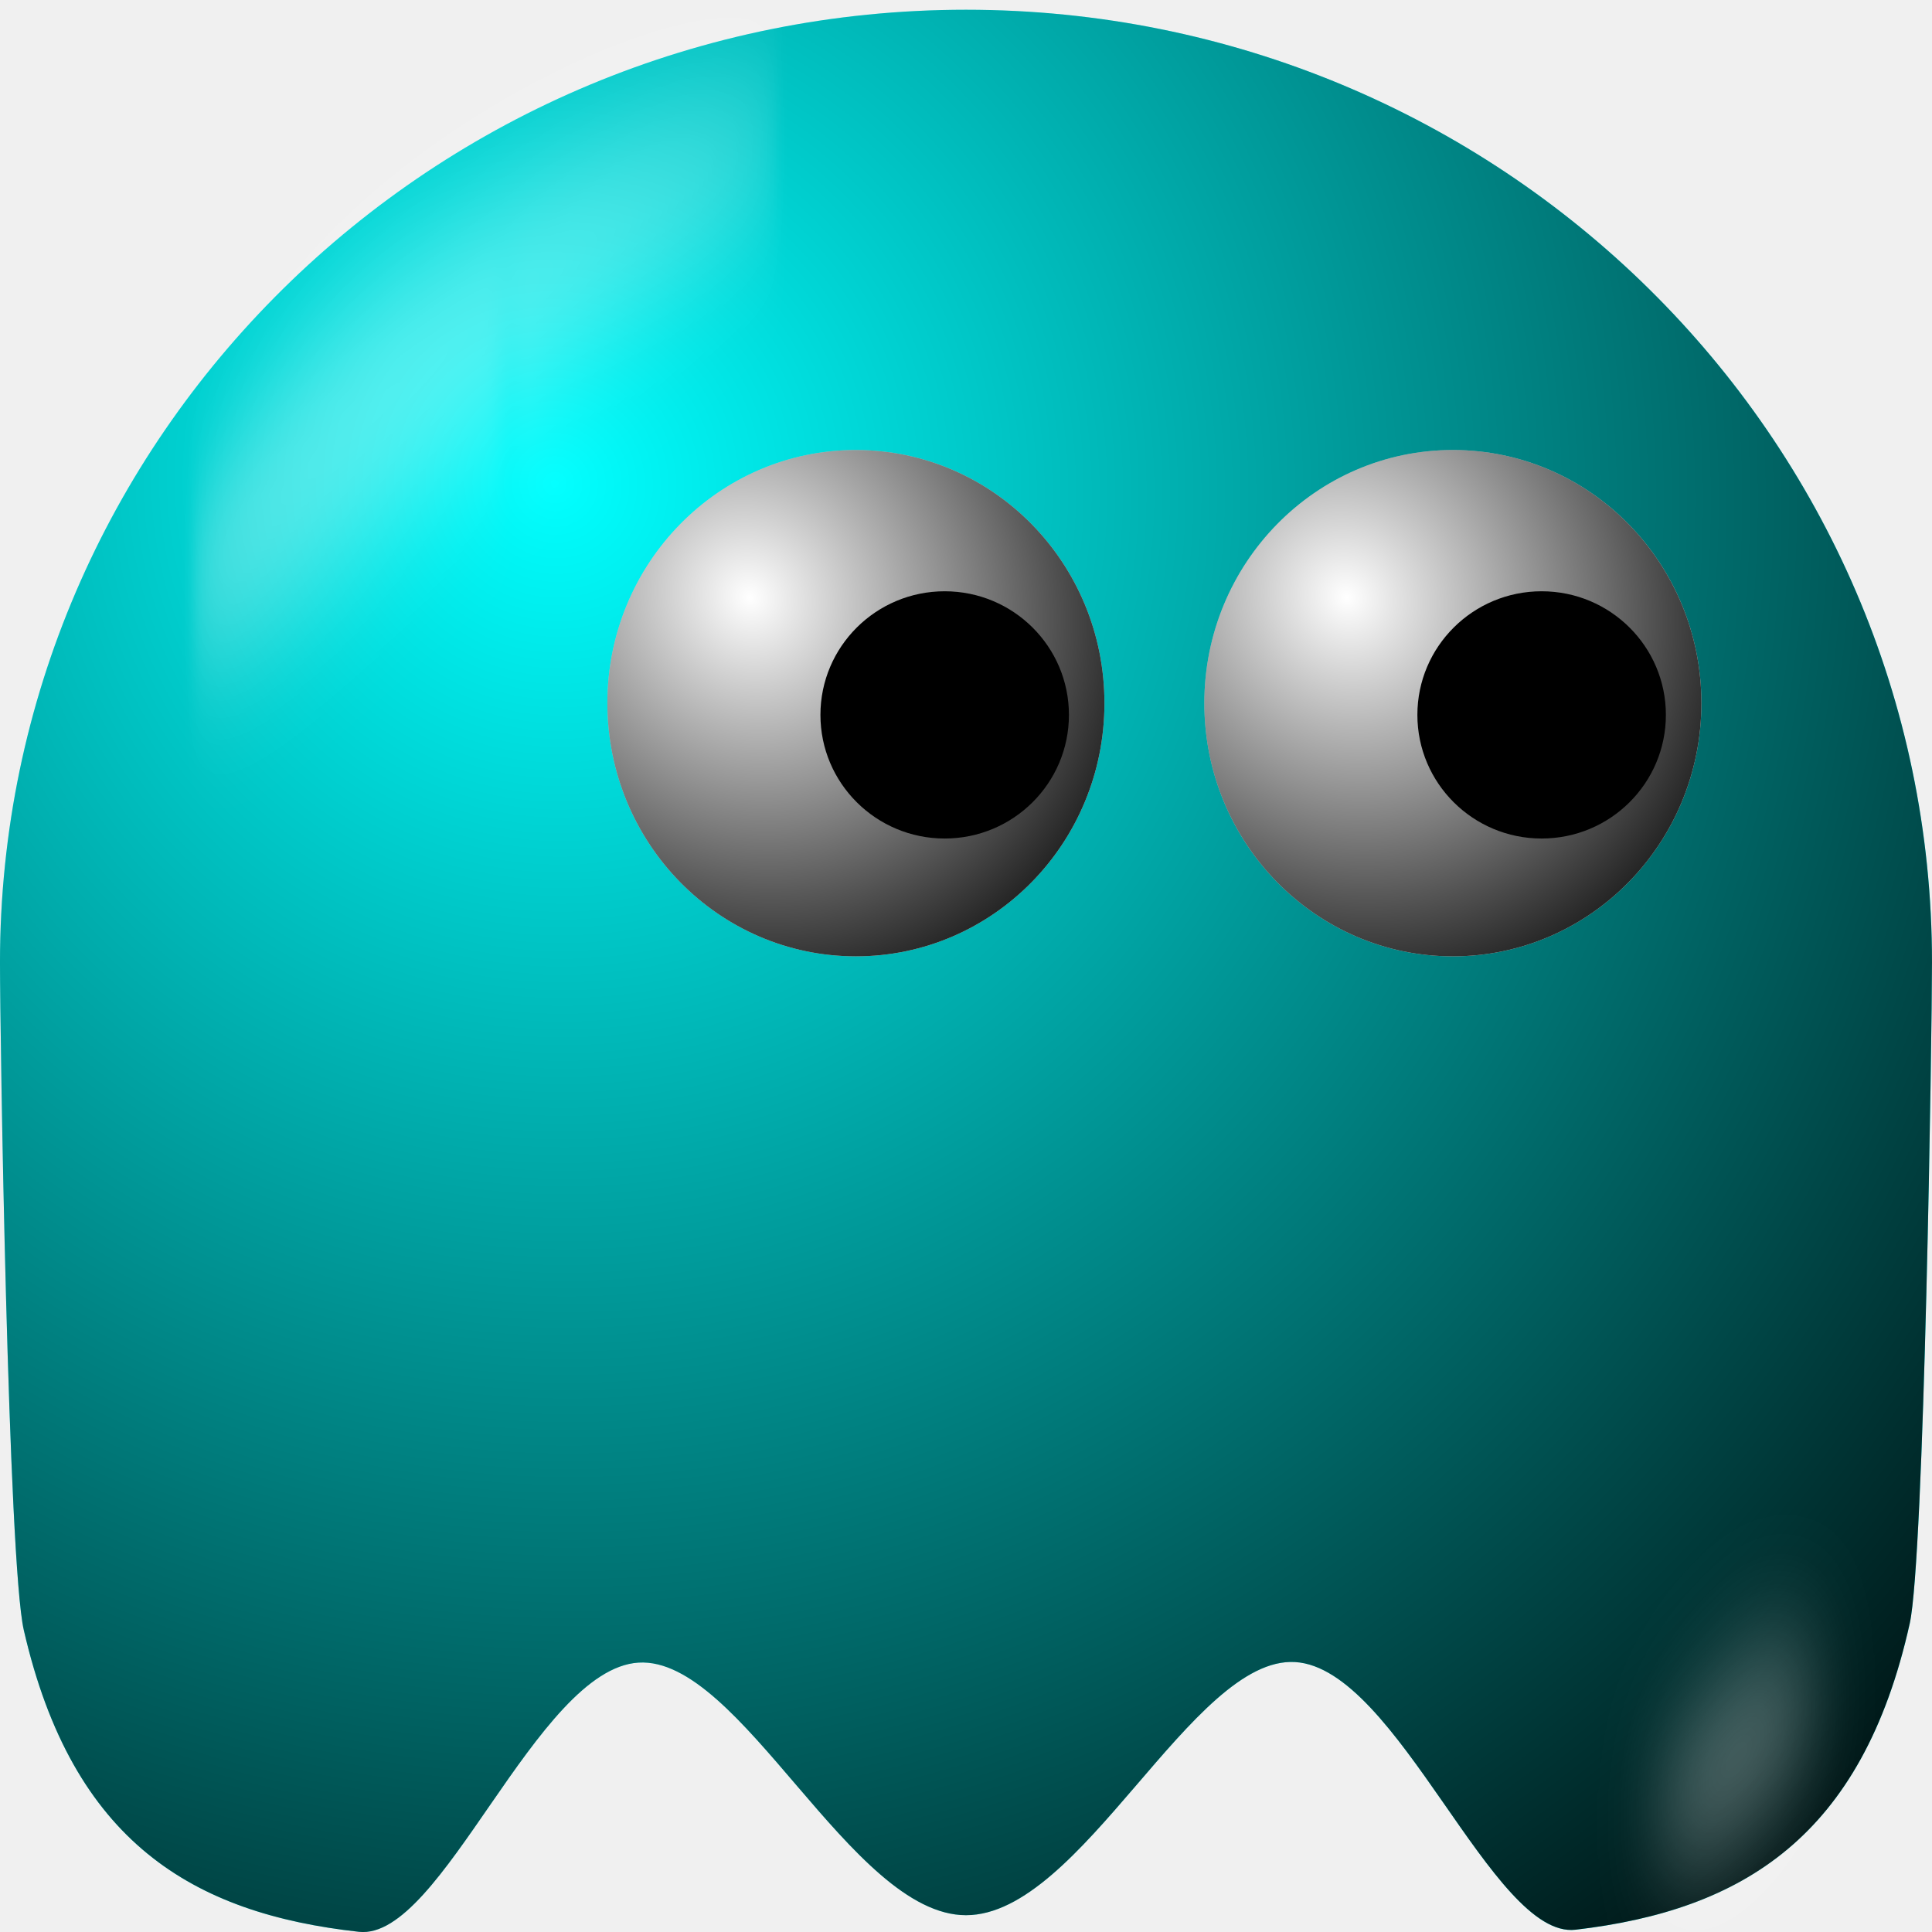
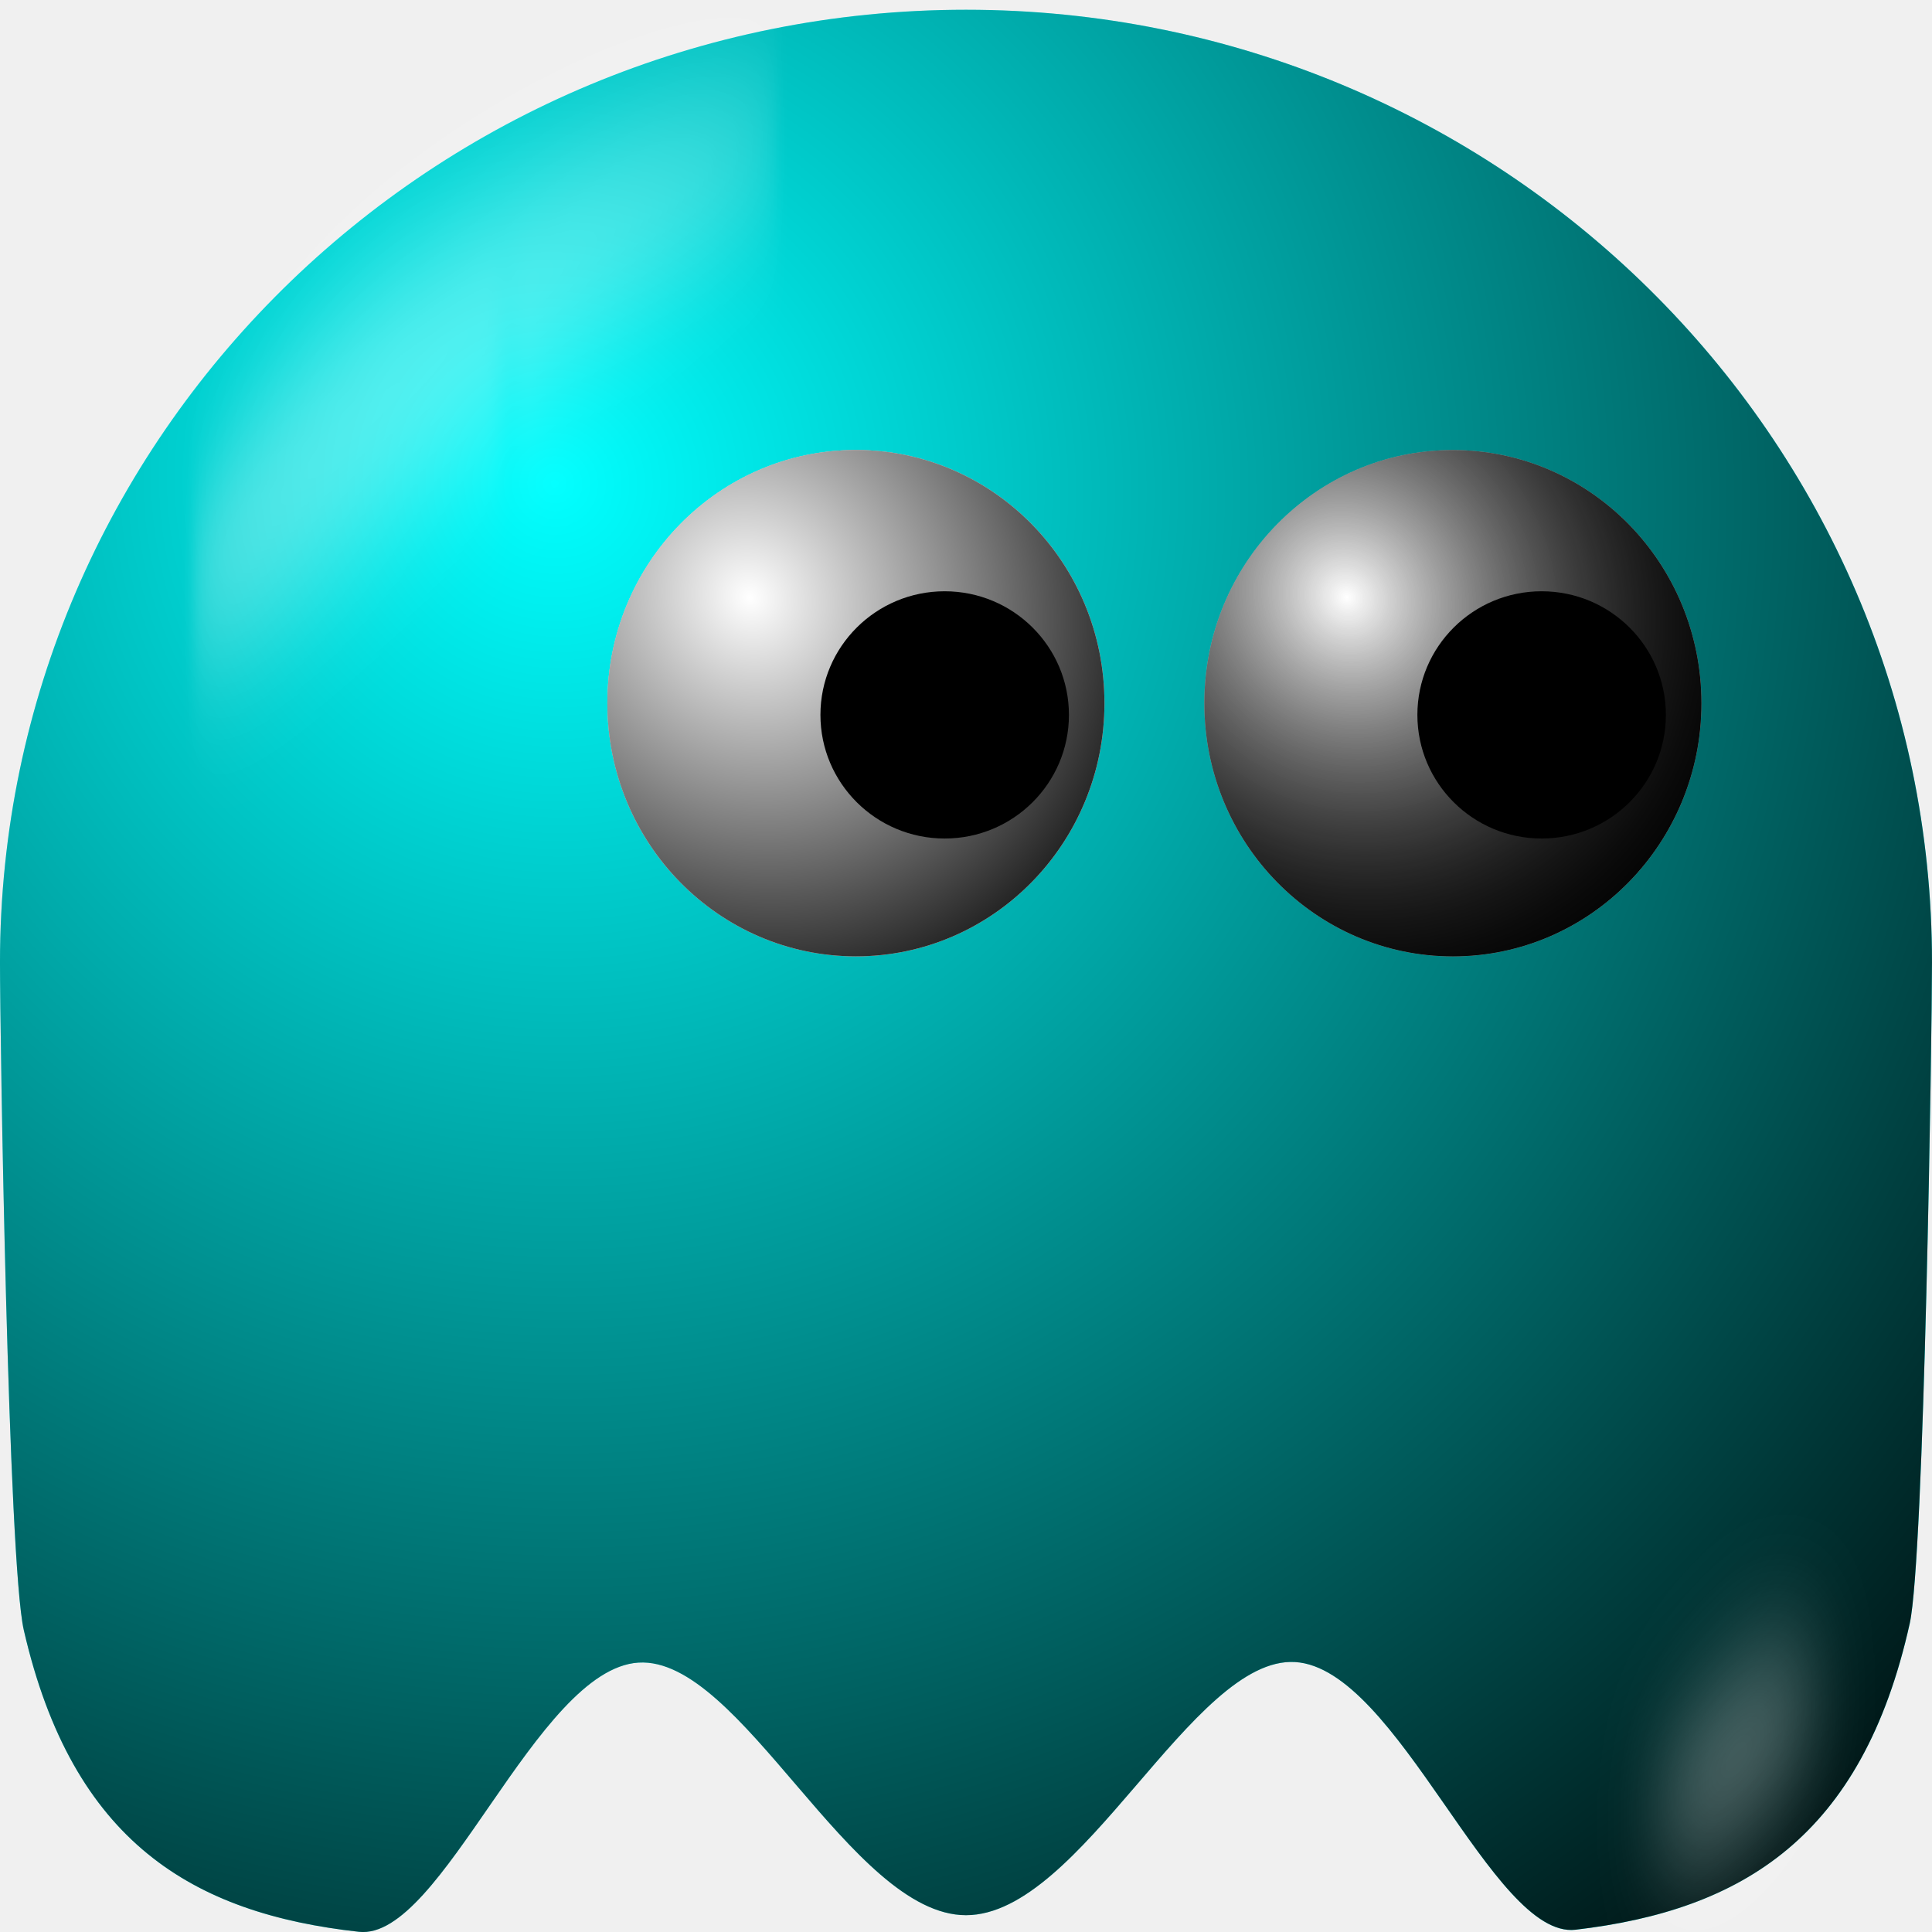
<svg xmlns="http://www.w3.org/2000/svg" xmlns:xlink="http://www.w3.org/1999/xlink" width="35" height="35" id="svg2" version="1.0">
  <defs id="defs4">
    <linearGradient id="linearGradient20752">
      <stop style="stop-color:#000000;stop-opacity:1;" offset="0" id="stop20754" />
      <stop style="stop-color:#000000;stop-opacity:0;" offset="1" id="stop20756" />
    </linearGradient>
    <linearGradient id="linearGradient8040">
      <stop id="stop8042" offset="0" style="stop-color:#000000;stop-opacity:0;" />
      <stop id="stop8044" offset="0" style="stop-color:#000000;stop-opacity:0;" />
    </linearGradient>
    <linearGradient id="linearGradient5093">
      <stop style="stop-color:#000000;stop-opacity:0;" offset="0" id="stop5095" />
      <stop id="stop6080" offset="1" style="stop-color:#000000;stop-opacity:1;" />
    </linearGradient>
    <radialGradient xlink:href="#linearGradient5093" id="radialGradient20923" gradientUnits="userSpaceOnUse" gradientTransform="matrix(1.076303,1.786673,-1.757092,1.058482,877.1048,-647.7571)" cx="346.842" cy="513.857" fx="346.842" fy="513.857" r="17.512" />
    <radialGradient xlink:href="#linearGradient5093" id="radialGradient31907" gradientUnits="userSpaceOnUse" gradientTransform="matrix(1.156474,1.465109,-1.393708,1.049541,641.6013,-498.3973)" cx="323.471" cy="496.65" fx="323.471" fy="496.65" r="2.475" />
    <radialGradient xlink:href="#linearGradient5093" id="radialGradient31909" gradientUnits="userSpaceOnUse" gradientTransform="matrix(1.156474,1.465109,-1.393708,1.049541,641.6013,-498.3973)" cx="323.471" cy="496.65" fx="323.471" fy="496.65" r="2.475" />
    <radialGradient xlink:href="#linearGradient20752" id="radialGradient31911" gradientUnits="userSpaceOnUse" gradientTransform="matrix(1,-8.6769666e-7,1.2365227e-7,0.1564631,-1.2000973e-4,466.6729)" cx="328.893" cy="553.233" fx="328.893" fy="553.233" r="12.993" />
    <radialGradient xlink:href="#linearGradient5093" id="radialGradient31924" gradientUnits="userSpaceOnUse" gradientTransform="matrix(1.076303,1.786673,-1.757092,1.058482,871.6324,-1107.447)" cx="346.842" cy="513.857" fx="346.842" fy="513.857" r="17.512" />
    <radialGradient xlink:href="#linearGradient5093" id="radialGradient34607" gradientUnits="userSpaceOnUse" gradientTransform="matrix(1.076303,1.786673,-1.757092,1.058482,871.6324,-1107.447)" cx="346.842" cy="513.857" fx="346.842" fy="513.857" r="17.512" />
    <radialGradient xlink:href="#linearGradient5093" id="radialGradient34609" gradientUnits="userSpaceOnUse" gradientTransform="matrix(1.156474,1.465109,-1.393708,1.049541,641.6013,-498.3973)" cx="323.471" cy="496.65" fx="323.471" fy="496.65" r="2.475" />
    <radialGradient xlink:href="#linearGradient5093" id="radialGradient34611" gradientUnits="userSpaceOnUse" gradientTransform="matrix(1.156474,1.465109,-1.393708,1.049541,641.6013,-498.3973)" cx="323.471" cy="496.65" fx="323.471" fy="496.65" r="2.475" />
    <radialGradient xlink:href="#linearGradient20752" id="radialGradient34613" gradientUnits="userSpaceOnUse" gradientTransform="matrix(1,-8.6769666e-7,1.2365227e-7,0.1564631,-1.2000973e-4,466.6729)" cx="328.893" cy="553.233" fx="328.893" fy="553.233" r="12.993" />
    <radialGradient xlink:href="#linearGradient5093" id="radialGradient34627" gradientUnits="userSpaceOnUse" gradientTransform="matrix(1.076303,1.786673,-1.757092,1.058482,867.6324,-1024.447)" cx="346.842" cy="513.857" fx="346.842" fy="513.857" r="17.512" />
    <radialGradient xlink:href="#linearGradient5093" id="radialGradient35942" gradientUnits="userSpaceOnUse" gradientTransform="matrix(1.076303,1.786673,-1.757092,1.058482,867.6324,-1024.447)" cx="346.842" cy="513.857" fx="346.842" fy="513.857" r="17.512" />
    <radialGradient xlink:href="#linearGradient5093" id="radialGradient35944" gradientUnits="userSpaceOnUse" gradientTransform="matrix(1.156474,1.465109,-1.393708,1.049541,641.6013,-498.3973)" cx="323.471" cy="496.65" fx="323.471" fy="496.65" r="2.475" />
    <radialGradient xlink:href="#linearGradient5093" id="radialGradient35946" gradientUnits="userSpaceOnUse" gradientTransform="matrix(1.156474,1.465109,-1.393708,1.049541,641.6013,-498.3973)" cx="323.471" cy="496.65" fx="323.471" fy="496.65" r="2.475" />
    <radialGradient xlink:href="#linearGradient20752" id="radialGradient35948" gradientUnits="userSpaceOnUse" gradientTransform="matrix(1,-8.6769666e-7,1.2365227e-7,0.1564631,-1.2000973e-4,466.6729)" cx="328.893" cy="553.233" fx="328.893" fy="553.233" r="12.993" />
    <radialGradient xlink:href="#linearGradient5093" id="radialGradient35962" gradientUnits="userSpaceOnUse" gradientTransform="matrix(1.076303,1.786673,-1.757092,1.058482,867.6324,-1024.447)" cx="346.842" cy="513.857" fx="346.842" fy="513.857" r="17.512" />
    <radialGradient xlink:href="#linearGradient5093" id="radialGradient35980" gradientUnits="userSpaceOnUse" gradientTransform="matrix(1.076303,1.786673,-1.757092,1.058482,867.6324,-1024.447)" cx="346.842" cy="513.857" fx="346.842" fy="513.857" r="17.512" />
    <radialGradient xlink:href="#linearGradient5093" id="radialGradient35982" gradientUnits="userSpaceOnUse" gradientTransform="matrix(1.156474,1.465109,-1.393708,1.049541,641.6013,-498.3973)" cx="323.471" cy="496.65" fx="323.471" fy="496.65" r="2.475" />
    <radialGradient xlink:href="#linearGradient5093" id="radialGradient35984" gradientUnits="userSpaceOnUse" gradientTransform="matrix(1.156474,1.465109,-1.393708,1.049541,641.6013,-498.3973)" cx="323.471" cy="496.65" fx="323.471" fy="496.65" r="2.475" />
    <radialGradient xlink:href="#linearGradient20752" id="radialGradient35986" gradientUnits="userSpaceOnUse" gradientTransform="matrix(1,-8.6769666e-7,1.2365227e-7,0.1564631,-1.2000973e-4,466.6729)" cx="328.893" cy="553.233" fx="328.893" fy="553.233" r="12.993" />
    <radialGradient xlink:href="#linearGradient5093" id="radialGradient2217" gradientUnits="userSpaceOnUse" gradientTransform="matrix(1.076303,1.786673,-1.757092,1.058482,891.4644,-1020.613)" cx="346.842" cy="513.857" fx="346.842" fy="513.857" r="17.512" />
    <radialGradient xlink:href="#linearGradient5093" id="radialGradient2220" gradientUnits="userSpaceOnUse" gradientTransform="matrix(1.156474,1.465109,-1.393708,1.049541,641.6013,-498.3973)" cx="323.471" cy="496.65" fx="323.471" fy="496.65" r="2.475" />
    <radialGradient xlink:href="#linearGradient5093" id="radialGradient2222" gradientUnits="userSpaceOnUse" gradientTransform="matrix(1.156474,1.465109,-1.393708,1.049541,641.6013,-498.3973)" cx="323.471" cy="496.65" fx="323.471" fy="496.65" r="2.475" />
    <radialGradient xlink:href="#linearGradient20752" id="radialGradient2224" gradientUnits="userSpaceOnUse" gradientTransform="matrix(1,-8.6769666e-7,1.2365227e-7,0.1564631,-1.2000973e-4,466.6729)" cx="328.893" cy="553.233" fx="328.893" fy="553.233" r="12.993" />
    <radialGradient xlink:href="#linearGradient5093" id="radialGradient2221" gradientUnits="userSpaceOnUse" gradientTransform="matrix(0.96424,1.588322,-1.574146,0.9409726,1104.057,-1306.018)" cx="346.842" cy="513.857" fx="346.842" fy="513.857" r="17.512" />
    <filter x="-0.188" width="1.376" y="-0.213" height="1.427" id="filter3195">
      <feGaussianBlur stdDeviation="1.007" id="feGaussianBlur3197" />
    </filter>
    <filter x="-0.676" width="2.353" y="-0.626" height="2.252" id="filter4168">
      <feGaussianBlur stdDeviation="2.203" id="feGaussianBlur4170" />
    </filter>
    <radialGradient xlink:href="#linearGradient5093" id="radialGradient2223" gradientUnits="userSpaceOnUse" gradientTransform="matrix(0.96424,1.588322,-1.574146,0.9409726,1104.057,-1306.018)" cx="346.842" cy="513.857" fx="346.842" fy="513.857" r="17.512" />
-     <radialGradient xlink:href="#linearGradient5093" id="radialGradient2242" gradientUnits="userSpaceOnUse" gradientTransform="matrix(1.156474,1.465109,-1.393708,1.049541,641.6013,-498.3973)" cx="323.471" cy="496.65" fx="323.471" fy="496.65" r="2.475" />
-     <radialGradient xlink:href="#linearGradient5093" id="radialGradient2244" gradientUnits="userSpaceOnUse" gradientTransform="matrix(1.156474,1.465109,-1.393708,1.049541,641.6013,-498.3973)" cx="323.471" cy="496.65" fx="323.471" fy="496.65" r="2.475" />
    <radialGradient xlink:href="#linearGradient5093" id="radialGradient2225" gradientUnits="userSpaceOnUse" gradientTransform="matrix(1.079402,1.782789,-1.762151,1.056181,1161.795,-1435.372)" cx="346.842" cy="513.857" fx="346.842" fy="513.857" r="17.512" />
    <radialGradient xlink:href="#linearGradient5093" id="radialGradient3257" gradientUnits="userSpaceOnUse" gradientTransform="matrix(1.079402,1.782789,-1.762151,1.056181,1200.155,-1436.079)" cx="346.842" cy="513.857" fx="346.842" fy="513.857" r="17.512" />
    <radialGradient xlink:href="#linearGradient5093" id="radialGradient3270" gradientUnits="userSpaceOnUse" gradientTransform="matrix(1.156474,1.465109,-1.393708,1.049541,641.6013,-498.3973)" cx="323.471" cy="496.65" fx="323.471" fy="496.65" r="2.475" />
    <radialGradient xlink:href="#linearGradient5093" id="radialGradient3272" gradientUnits="userSpaceOnUse" gradientTransform="matrix(1.156474,1.465109,-1.393708,1.049541,641.6013,-498.3973)" cx="323.471" cy="496.65" fx="323.471" fy="496.65" r="2.475" />
    <radialGradient xlink:href="#linearGradient5093" id="radialGradient4273" gradientUnits="userSpaceOnUse" gradientTransform="matrix(1.156474,1.465109,-1.393708,1.049541,641.6013,-498.3973)" cx="323.471" cy="496.65" fx="323.471" fy="496.65" r="2.475" />
    <radialGradient xlink:href="#linearGradient5093" id="radialGradient4275" gradientUnits="userSpaceOnUse" gradientTransform="matrix(1.156474,1.465109,-1.393708,1.049541,641.6013,-498.3973)" cx="323.471" cy="496.65" fx="323.471" fy="496.65" r="2.475" />
    <radialGradient xlink:href="#linearGradient5093" id="radialGradient4284" gradientUnits="userSpaceOnUse" gradientTransform="matrix(1.079402,1.782789,-1.762151,1.056181,1241.875,-1436.786)" cx="346.842" cy="513.857" fx="346.842" fy="513.857" r="17.512" />
+     <radialGradient xlink:href="#linearGradient5093" id="radialGradient2362" gradientUnits="userSpaceOnUse" gradientTransform="matrix(1.079402,1.782789,-1.762151,1.056181,1161.795,-1435.372)" cx="346.842" cy="513.857" fx="346.842" fy="513.857" r="17.512" />
+     <radialGradient xlink:href="#linearGradient5093" id="radialGradient2365" gradientUnits="userSpaceOnUse" gradientTransform="matrix(1.156474,1.465109,-1.393708,1.049541,641.6013,-498.3973)" cx="323.471" cy="496.65" fx="323.471" fy="496.65" r="2.475" />
+     <radialGradient xlink:href="#linearGradient5093" id="radialGradient2367" gradientUnits="userSpaceOnUse" gradientTransform="matrix(1.156474,1.465109,-1.393708,1.049541,641.6013,-498.3973)" cx="323.471" cy="496.65" fx="323.471" fy="496.65" r="2.475" />
+     <radialGradient xlink:href="#linearGradient5093" id="radialGradient2387" gradientUnits="userSpaceOnUse" gradientTransform="matrix(1.156474,1.465109,-1.393708,1.049541,641.6013,-498.3973)" cx="323.471" cy="496.65" fx="323.471" fy="496.65" r="2.475" />
+     <radialGradient xlink:href="#linearGradient5093" id="radialGradient2389" gradientUnits="userSpaceOnUse" gradientTransform="matrix(1.156474,1.465109,-1.393708,1.049541,641.6013,-498.3973)" cx="323.471" cy="496.65" fx="323.471" fy="496.65" r="2.475" />
+     <radialGradient xlink:href="#linearGradient5093" id="radialGradient2404" gradientUnits="userSpaceOnUse" gradientTransform="matrix(1.156474,1.465109,-1.393708,1.049541,641.6013,-498.3973)" cx="323.471" cy="496.65" fx="323.471" fy="496.65" r="2.475" />
+     <radialGradient xlink:href="#linearGradient5093" id="radialGradient2414" gradientUnits="userSpaceOnUse" gradientTransform="matrix(1.156474,1.465109,-1.393708,1.049541,641.6013,-498.3973)" cx="323.471" cy="496.65" fx="323.471" fy="496.65" r="2.475" />
  </defs>
  <g id="layer1" transform="translate(-620.6282,283.0697)">
    <g id="ghost_hunter">
      <path id="path2160" d="M 655.628,-265.634 C 655.628,-264.364 655.489,-254.853 655.225,-253.661 C 654.795,-251.723 654.035,-250.424 653.005,-249.565 C 651.976,-248.706 650.678,-248.287 649.171,-248.111 C 647.665,-247.935 645.951,-252.85 644.09,-252.96 C 642.229,-253.07 640.221,-248.375 638.128,-248.375 C 636.046,-248.375 634.048,-253.067 632.195,-252.95 C 630.342,-252.834 628.634,-247.909 627.131,-248.074 C 625.629,-248.239 624.331,-248.644 623.299,-249.489 C 622.266,-250.334 621.5,-251.619 621.059,-253.541 C 620.777,-254.77 620.628,-264.322 620.628,-265.634 C 620.628,-275.161 628.468,-282.893 638.128,-282.893 C 647.788,-282.893 655.628,-275.161 655.628,-265.634 z " style="fill:#00ffff;fill-opacity:1;fill-rule:evenodd;stroke:none;stroke-width:0.101px;stroke-linecap:butt;stroke-linejoin:miter;stroke-opacity:1" />
-       <path style="fill:url(#radialGradient2225);fill-opacity:1;fill-rule:evenodd;stroke:none;stroke-width:0.101px;stroke-linecap:butt;stroke-linejoin:miter;stroke-opacity:1" d="M 655.628,-265.634 C 655.628,-264.364 655.489,-254.852 655.225,-253.66 C 654.795,-251.723 654.035,-250.423 653.005,-249.564 C 651.976,-248.706 650.678,-248.287 649.171,-248.111 C 647.665,-247.934 645.951,-252.85 644.09,-252.96 C 642.229,-253.07 640.221,-248.374 638.128,-248.374 C 636.046,-248.374 634.048,-253.066 632.195,-252.95 C 630.342,-252.833 628.634,-247.908 627.131,-248.073 C 625.629,-248.239 624.331,-248.644 623.299,-249.489 C 622.266,-250.334 621.5,-251.618 621.059,-253.541 C 620.777,-254.77 620.628,-264.321 620.628,-265.634 C 620.628,-275.161 628.468,-282.893 638.128,-282.893 C 647.788,-282.893 655.628,-275.161 655.628,-265.634 z " id="path9017" />
-       <g transform="matrix(1.212785,0,0,1.206673,195.1293,-896.7339)" id="g13002">
-         <path style="fill:#ffffff;fill-opacity:1;fill-rule:evenodd" id="path13004" d="M 327.037 497.814 A 2.475 2.475 0 1 1  322.087,497.814 A 2.475 2.475 0 1 1  327.037 497.814 z" transform="matrix(1.5,0,0,1.535714,-123.2134,-245.3843)" />
-         <path transform="matrix(1.5,0,0,1.535714,-123.2134,-245.3843)" d="M 327.037 497.814 A 2.475 2.475 0 1 1  322.087,497.814 A 2.475 2.475 0 1 1  327.037 497.814 z" id="path13006" style="fill:url(#radialGradient2242);fill-opacity:1;fill-rule:evenodd" />
-         <path style="fill:#000000;fill-opacity:1;fill-rule:evenodd" id="path13008" d="M 301.581 500.023 A 1.856 1.856 0 1 1  297.869,500.023 A 1.856 1.856 0 1 1  301.581 500.023 z" transform="translate(65.2306,19.26866)" />
+       <path style="fill:url(#radialGradient2362);fill-opacity:1;fill-rule:evenodd;stroke:none;stroke-width:0.101px;stroke-linecap:butt;stroke-linejoin:miter;stroke-opacity:1" d="M 655.628,-265.634 C 655.628,-264.364 655.489,-254.852 655.225,-253.66 C 654.795,-251.723 654.035,-250.423 653.005,-249.564 C 651.976,-248.706 650.678,-248.287 649.171,-248.111 C 647.665,-247.934 645.951,-252.85 644.09,-252.96 C 642.229,-253.07 640.221,-248.374 638.128,-248.374 C 636.046,-248.374 634.048,-253.066 632.195,-252.95 C 630.342,-252.833 628.634,-247.908 627.131,-248.073 C 625.629,-248.239 624.331,-248.644 623.299,-249.489 C 622.266,-250.334 621.5,-251.618 621.059,-253.541 C 620.777,-254.77 620.628,-264.321 620.628,-265.634 C 620.628,-275.161 628.468,-282.893 638.128,-282.893 C 647.788,-282.893 655.628,-275.161 655.628,-265.634 z " id="path9017" />
+       <path id="path13012" d="M 300.708,507.311 C 300.708,511.117 300.969,514.077 299.99,514.077 C 299.011,514.077 297.44,511.601 297.44,507.795 C 297.44,503.989 299.011,500.289 299.99,500.289 C 300.968,500.289 300.609,502.94 300.61,506.742 L 299.99,507.183 L 300.708,507.311 z " style="opacity:0.35;fill:#ffffff;fill-opacity:1;fill-rule:evenodd;filter:url(#filter3195)" transform="matrix(0.6635901,0.7481522,-0.7519415,0.6602459,811.7685,-835.5442)" />
+       <path style="fill:#ffffff;fill-opacity:1;fill-rule:evenodd" id="path15372" d="M 327.037 497.814 A 2.475 2.475 0 1 1  322.087,497.814 A 2.475 2.475 0 1 1  327.037 497.814 z" transform="matrix(1.819177,0,0,1.853105,56.51245,-1192.832)" />
+       <g transform="matrix(1.212785,0,0,1.206673,205.9437,-896.7339)" id="g2253">
+         <g transform="translate(-8.917016,0)" id="g13002">
+           <path style="fill:#ffffff;fill-opacity:1;fill-rule:evenodd" id="path13004" d="M 327.037 497.814 A 2.475 2.475 0 1 1  322.087,497.814 A 2.475 2.475 0 1 1  327.037 497.814 z" transform="matrix(1.5,0,0,1.535714,-123.2134,-245.3843)" />
+           <path transform="matrix(1.5,0,0,1.535714,-123.2134,-245.3843)" d="M 327.037 497.814 A 2.475 2.475 0 1 1  322.087,497.814 A 2.475 2.475 0 1 1  327.037 497.814 z" id="path13006" style="fill:url(#radialGradient2365);fill-opacity:1;fill-rule:evenodd" />
+           <path style="fill:#000000;fill-opacity:1;fill-rule:evenodd" id="path13008" d="M 301.581 500.023 A 1.856 1.856 0 1 1  297.869,500.023 A 1.856 1.856 0 1 1  301.581 500.023 z" transform="translate(65.2306,19.26866)" />
+         </g>
+         <path style="fill:url(#radialGradient2367);fill-opacity:1;fill-rule:evenodd" id="path15374" d="M 327.037 497.814 A 2.475 2.475 0 1 1  322.087,497.814 A 2.475 2.475 0 1 1  327.037 497.814 z" transform="matrix(1.5,0,0,1.535714,-123.2134,-245.3843)" />
      </g>
-       <path id="path13012" d="M 300.708,507.311 C 300.708,511.117 300.969,514.077 299.99,514.077 C 299.011,514.077 297.44,511.601 297.44,507.795 C 297.44,503.989 299.011,500.289 299.99,500.289 C 300.968,500.289 300.609,502.94 300.61,506.742 L 299.99,507.183 L 300.708,507.311 z " style="opacity:0.35;fill:#ffffff;fill-opacity:1;fill-rule:evenodd;filter:url(#filter3195)" transform="matrix(0.6635901,0.7481522,-0.7519415,0.6602459,811.7685,-835.5442)" />
-       <g id="g15370" transform="matrix(1.212785,0,0,1.206673,205.9437,-896.7339)">
-         <path transform="matrix(1.5,0,0,1.535714,-123.2134,-245.3843)" d="M 327.037 497.814 A 2.475 2.475 0 1 1  322.087,497.814 A 2.475 2.475 0 1 1  327.037 497.814 z" id="path15372" style="fill:#ffffff;fill-opacity:1;fill-rule:evenodd" />
-         <path style="fill:url(#radialGradient2244);fill-opacity:1;fill-rule:evenodd" id="path15374" d="M 327.037 497.814 A 2.475 2.475 0 1 1  322.087,497.814 A 2.475 2.475 0 1 1  327.037 497.814 z" transform="matrix(1.5,0,0,1.535714,-123.2134,-245.3843)" />
-         <path transform="translate(65.2306,19.26866)" d="M 301.581 500.023 A 1.856 1.856 0 1 1  297.869,500.023 A 1.856 1.856 0 1 1  301.581 500.023 z" id="path15376" style="fill:#000000;fill-opacity:1;fill-rule:evenodd" />
+       <path style="fill:#000000;fill-opacity:1;fill-rule:evenodd" id="path15376" d="M 301.581 500.023 A 1.856 1.856 0 1 1  297.869,500.023 A 1.856 1.856 0 1 1  301.581 500.023 z" transform="matrix(1.212785,0,0,1.206673,285.0544,-873.4829)" />
+       <g transform="matrix(1.212785,0,0,1.206673,195.1293,-896.7339)" id="g2262">
+         <path style="fill:#ffffff;fill-opacity:1;fill-rule:evenodd" id="path2264" d="M 327.037 497.814 A 2.475 2.475 0 1 1  322.087,497.814 A 2.475 2.475 0 1 1  327.037 497.814 z" transform="matrix(1.5,0,0,1.535714,-123.2134,-245.3843)" />
+         <path transform="matrix(1.5,0,0,1.535714,-123.2134,-245.3843)" d="M 327.037 497.814 A 2.475 2.475 0 1 1  322.087,497.814 A 2.475 2.475 0 1 1  327.037 497.814 z" id="path2266" style="fill:url(#radialGradient2387);fill-opacity:1;fill-rule:evenodd" />
+         <path style="fill:#000000;fill-opacity:1;fill-rule:evenodd" id="path2268" d="M 301.581 500.023 A 1.856 1.856 0 1 1  297.869,500.023 A 1.856 1.856 0 1 1  301.581 500.023 z" transform="translate(65.2306,19.26866)" />
      </g>
+       <path style="fill:url(#radialGradient2389);fill-opacity:1;fill-rule:evenodd" id="path2270" d="M 327.037 497.814 A 2.475 2.475 0 1 1  322.087,497.814 A 2.475 2.475 0 1 1  327.037 497.814 z" transform="matrix(1.819177,0,0,1.853105,56.51245,-1192.832)" />
      <path transform="matrix(0.5303224,-5.6527163e-2,-0.2860941,0.587971,481.8442,-274.9379)" d="M 363.625 75.05 A 2.125 3.312 0 1 1  359.375,75.05 A 2.125 3.312 0 1 1  363.625 75.05 z" id="path31929" style="opacity:0.35;fill:#ffffff;fill-opacity:1;fill-rule:evenodd;stroke:none;stroke-opacity:1;filter:url(#filter4168)" />
    </g>
    <g id="ghost_prey">
      <path style="fill:#0000ff;fill-opacity:1;fill-rule:evenodd;stroke:none;stroke-width:0.101px;stroke-linecap:butt;stroke-linejoin:miter;stroke-opacity:1" d="M 693.989,-266.341 C 693.989,-265.071 693.849,-255.56 693.585,-254.368 C 693.155,-252.43 692.395,-251.131 691.366,-250.272 C 690.337,-249.413 689.038,-248.994 687.532,-248.818 C 686.026,-248.642 684.311,-253.557 682.45,-253.667 C 680.589,-253.777 678.582,-249.082 676.489,-249.082 C 674.406,-249.082 672.409,-253.774 670.556,-253.657 C 668.703,-253.541 666.995,-248.616 665.492,-248.781 C 663.989,-248.946 662.691,-249.352 661.659,-250.196 C 660.627,-251.041 659.86,-252.326 659.419,-254.248 C 659.137,-255.477 658.989,-265.029 658.989,-266.341 C 658.989,-275.868 666.829,-283.6 676.489,-283.6 C 686.149,-283.6 693.989,-275.868 693.989,-266.341 z " id="path3216" />
      <path id="path3218" d="M 693.989,-266.341 C 693.989,-265.071 693.849,-255.56 693.585,-254.367 C 693.155,-252.43 692.395,-251.13 691.366,-250.272 C 690.337,-249.413 689.038,-248.994 687.532,-248.818 C 686.026,-248.641 684.311,-253.557 682.45,-253.667 C 680.589,-253.777 678.582,-249.081 676.489,-249.081 C 674.406,-249.081 672.409,-253.773 670.556,-253.657 C 668.703,-253.54 666.995,-248.615 665.492,-248.781 C 663.989,-248.946 662.691,-249.351 661.659,-250.196 C 660.627,-251.041 659.86,-252.325 659.419,-254.248 C 659.137,-255.477 658.989,-265.028 658.989,-266.341 C 658.989,-275.868 666.829,-283.6 676.489,-283.6 C 686.149,-283.6 693.989,-275.868 693.989,-266.341 z " style="fill:url(#radialGradient3257);fill-opacity:1;fill-rule:evenodd;stroke:none;stroke-width:0.101px;stroke-linecap:butt;stroke-linejoin:miter;stroke-opacity:1" />
      <path style="fill:#ffffff;fill-opacity:1;fill-rule:evenodd" id="path3222" d="M 327.037 497.814 A 2.475 2.475 0 1 1  322.087,497.814 A 2.475 2.475 0 1 1  327.037 497.814 z" transform="matrix(1.819177,0,0,1.853105,80.64435,-1193.54)" />
      <path transform="matrix(1.819177,0,0,1.853105,80.64435,-1193.54)" d="M 327.037 497.814 A 2.475 2.475 0 1 1  322.087,497.814 A 2.475 2.475 0 1 1  327.037 497.814 z" id="path3224" style="fill:url(#radialGradient3270);fill-opacity:1;fill-rule:evenodd" />
      <path transform="matrix(0.6635901,0.7481522,-0.7519415,0.6602459,850.129,-836.2513)" style="opacity:0.35;fill:#ffffff;fill-opacity:1;fill-rule:evenodd;filter:url(#filter3195)" d="M 300.708,507.311 C 300.708,511.117 300.969,514.077 299.99,514.077 C 299.011,514.077 297.44,511.601 297.44,507.795 C 297.44,503.989 299.011,500.289 299.99,500.289 C 300.968,500.289 300.609,502.94 300.61,506.742 L 299.99,507.183 L 300.708,507.311 z " id="path3228" />
      <path transform="matrix(1.819177,0,0,1.853105,92.87299,-1193.54)" d="M 327.037 497.814 A 2.475 2.475 0 1 1  322.087,497.814 A 2.475 2.475 0 1 1  327.037 497.814 z" id="path3232" style="fill:#ffffff;fill-opacity:1;fill-rule:evenodd" />
      <path style="fill:url(#radialGradient3272);fill-opacity:1;fill-rule:evenodd" id="path3234" d="M 327.037 497.814 A 2.475 2.475 0 1 1  322.087,497.814 A 2.475 2.475 0 1 1  327.037 497.814 z" transform="matrix(1.819177,0,0,1.853105,92.87299,-1193.54)" />
      <path style="opacity:0.35;fill:#ffffff;fill-opacity:1;fill-rule:evenodd;stroke:none;stroke-opacity:1;filter:url(#filter4168)" id="path3238" d="M 363.625 75.05 A 2.125 3.312 0 1 1  359.375,75.05 A 2.125 3.312 0 1 1  363.625 75.05 z" transform="matrix(0.5303224,-5.6527163e-2,-0.2860941,0.587971,520.2047,-275.6451)" />
    </g>
    <g id="ghost_prey_white">
      <path id="path4255" d="M 735.708,-267.048 C 735.708,-265.778 735.569,-256.267 735.304,-255.075 C 734.875,-253.137 734.115,-251.838 733.085,-250.979 C 732.056,-250.12 730.758,-249.702 729.251,-249.525 C 727.745,-249.349 726.031,-254.265 724.17,-254.375 C 722.309,-254.485 720.301,-249.789 718.208,-249.789 C 716.126,-249.789 714.128,-254.481 712.275,-254.364 C 710.422,-254.248 708.714,-249.323 707.211,-249.488 C 705.708,-249.653 704.411,-250.059 703.379,-250.904 C 702.346,-251.748 701.58,-253.033 701.139,-254.956 C 700.857,-256.184 700.708,-265.736 700.708,-267.048 C 700.708,-276.575 708.548,-284.308 718.208,-284.308 C 727.868,-284.308 735.708,-276.575 735.708,-267.048 z " style="fill:#ffffff;fill-opacity:1;fill-rule:evenodd;stroke:none;stroke-width:0.101px;stroke-linecap:butt;stroke-linejoin:miter;stroke-opacity:1" />
      <path style="fill:url(#radialGradient4284);fill-opacity:1;fill-rule:evenodd;stroke:none;stroke-width:0.101px;stroke-linecap:butt;stroke-linejoin:miter;stroke-opacity:1" d="M 735.708,-267.048 C 735.708,-265.778 735.569,-256.267 735.304,-255.075 C 734.875,-253.137 734.115,-251.838 733.085,-250.979 C 732.056,-250.12 730.758,-249.701 729.251,-249.525 C 727.745,-249.349 726.031,-254.264 724.17,-254.374 C 722.309,-254.484 720.301,-249.789 718.208,-249.789 C 716.126,-249.789 714.128,-254.481 712.275,-254.364 C 710.422,-254.248 708.714,-249.323 707.211,-249.488 C 705.709,-249.653 704.411,-250.058 703.379,-250.903 C 702.346,-251.748 701.58,-253.033 701.139,-254.955 C 700.857,-256.184 700.708,-265.736 700.708,-267.048 C 700.708,-276.575 708.548,-284.307 718.208,-284.307 C 727.868,-284.307 735.708,-276.575 735.708,-267.048 z " id="path4257" />
      <path transform="matrix(1.819177,0,0,1.853105,122.3637,-1194.247)" d="M 327.037 497.814 A 2.475 2.475 0 1 1  322.087,497.814 A 2.475 2.475 0 1 1  327.037 497.814 z" id="path4259" style="fill:#ff0000;fill-opacity:1;fill-rule:evenodd" />
      <path style="fill:url(#radialGradient4273);fill-opacity:1;fill-rule:evenodd" id="path4261" d="M 327.037 497.814 A 2.475 2.475 0 1 1  322.087,497.814 A 2.475 2.475 0 1 1  327.037 497.814 z" transform="matrix(1.819177,0,0,1.853105,122.3637,-1194.247)" />
      <path id="path4263" d="M 300.708,507.311 C 300.708,511.117 300.969,514.077 299.99,514.077 C 299.011,514.077 297.44,511.601 297.44,507.795 C 297.44,503.989 299.011,500.289 299.99,500.289 C 300.968,500.289 300.609,502.94 300.61,506.742 L 299.99,507.183 L 300.708,507.311 z " style="opacity:0.35;fill:#ffffff;fill-opacity:1;fill-rule:evenodd;filter:url(#filter3195)" transform="matrix(0.6635901,0.7481522,-0.7519415,0.6602459,891.8483,-836.9584)" />
      <path style="fill:#ff0000;fill-opacity:1;fill-rule:evenodd" id="path4265" d="M 327.037 497.814 A 2.475 2.475 0 1 1  322.087,497.814 A 2.475 2.475 0 1 1  327.037 497.814 z" transform="matrix(1.819177,0,0,1.853105,134.5923,-1194.247)" />
      <path transform="matrix(1.819177,0,0,1.853105,134.5923,-1194.247)" d="M 327.037 497.814 A 2.475 2.475 0 1 1  322.087,497.814 A 2.475 2.475 0 1 1  327.037 497.814 z" id="path4267" style="fill:url(#radialGradient4275);fill-opacity:1;fill-rule:evenodd" />
      <path transform="matrix(0.5303224,-5.6527163e-2,-0.2860941,0.587971,561.924,-276.3522)" d="M 363.625 75.05 A 2.125 3.312 0 1 1  359.375,75.05 A 2.125 3.312 0 1 1  363.625 75.05 z" id="path4269" style="opacity:0.35;fill:#ffffff;fill-opacity:1;fill-rule:evenodd;stroke:none;stroke-opacity:1;filter:url(#filter4168)" />
    </g>
+     <g id="ghost_eaten">
+       <g id="g2396" transform="matrix(1.212785,0,0,1.206673,310.5645,-898.6784)">
+         <path transform="matrix(1.5,0,0,1.535714,-123.2134,-245.3843)" d="M 327.037 497.814 A 2.475 2.475 0 1 1  322.087,497.814 A 2.475 2.475 0 1 1  327.037 497.814 z" id="path2398" style="fill:#ffffff;fill-opacity:1;fill-rule:evenodd" />
+         <path style="fill:url(#radialGradient2404);fill-opacity:1;fill-rule:evenodd" id="path2400" d="M 327.037 497.814 A 2.475 2.475 0 1 1  322.087,497.814 A 2.475 2.475 0 1 1  327.037 497.814 z" transform="matrix(1.5,0,0,1.535714,-123.2134,-245.3843)" />
+         <path transform="translate(65.2306,19.26866)" d="M 301.581 500.023 A 1.856 1.856 0 1 1  297.869,500.023 A 1.856 1.856 0 1 1  301.581 500.023 z" id="path2402" style="fill:#000000;fill-opacity:1;fill-rule:evenodd" />
+       </g>
+       <g transform="matrix(1.212785,0,0,1.206673,321.6251,-898.6784)" id="g2406">
+         <path style="fill:#ffffff;fill-opacity:1;fill-rule:evenodd" id="path2408" d="M 327.037 497.814 A 2.475 2.475 0 1 1  322.087,497.814 A 2.475 2.475 0 1 1  327.037 497.814 z" transform="matrix(1.5,0,0,1.535714,-123.2134,-245.3843)" />
+         <path transform="matrix(1.5,0,0,1.535714,-123.2134,-245.3843)" d="M 327.037 497.814 A 2.475 2.475 0 1 1  322.087,497.814 A 2.475 2.475 0 1 1  327.037 497.814 z" id="path2410" style="fill:url(#radialGradient2414);fill-opacity:1;fill-rule:evenodd" />
+         <path style="fill:#000000;fill-opacity:1;fill-rule:evenodd" id="path2412" d="M 301.581 500.023 A 1.856 1.856 0 1 1  297.869,500.023 A 1.856 1.856 0 1 1  301.581 500.023 z" transform="translate(65.2306,19.26866)" />
+       </g>
+     </g>
  </g>
</svg>
